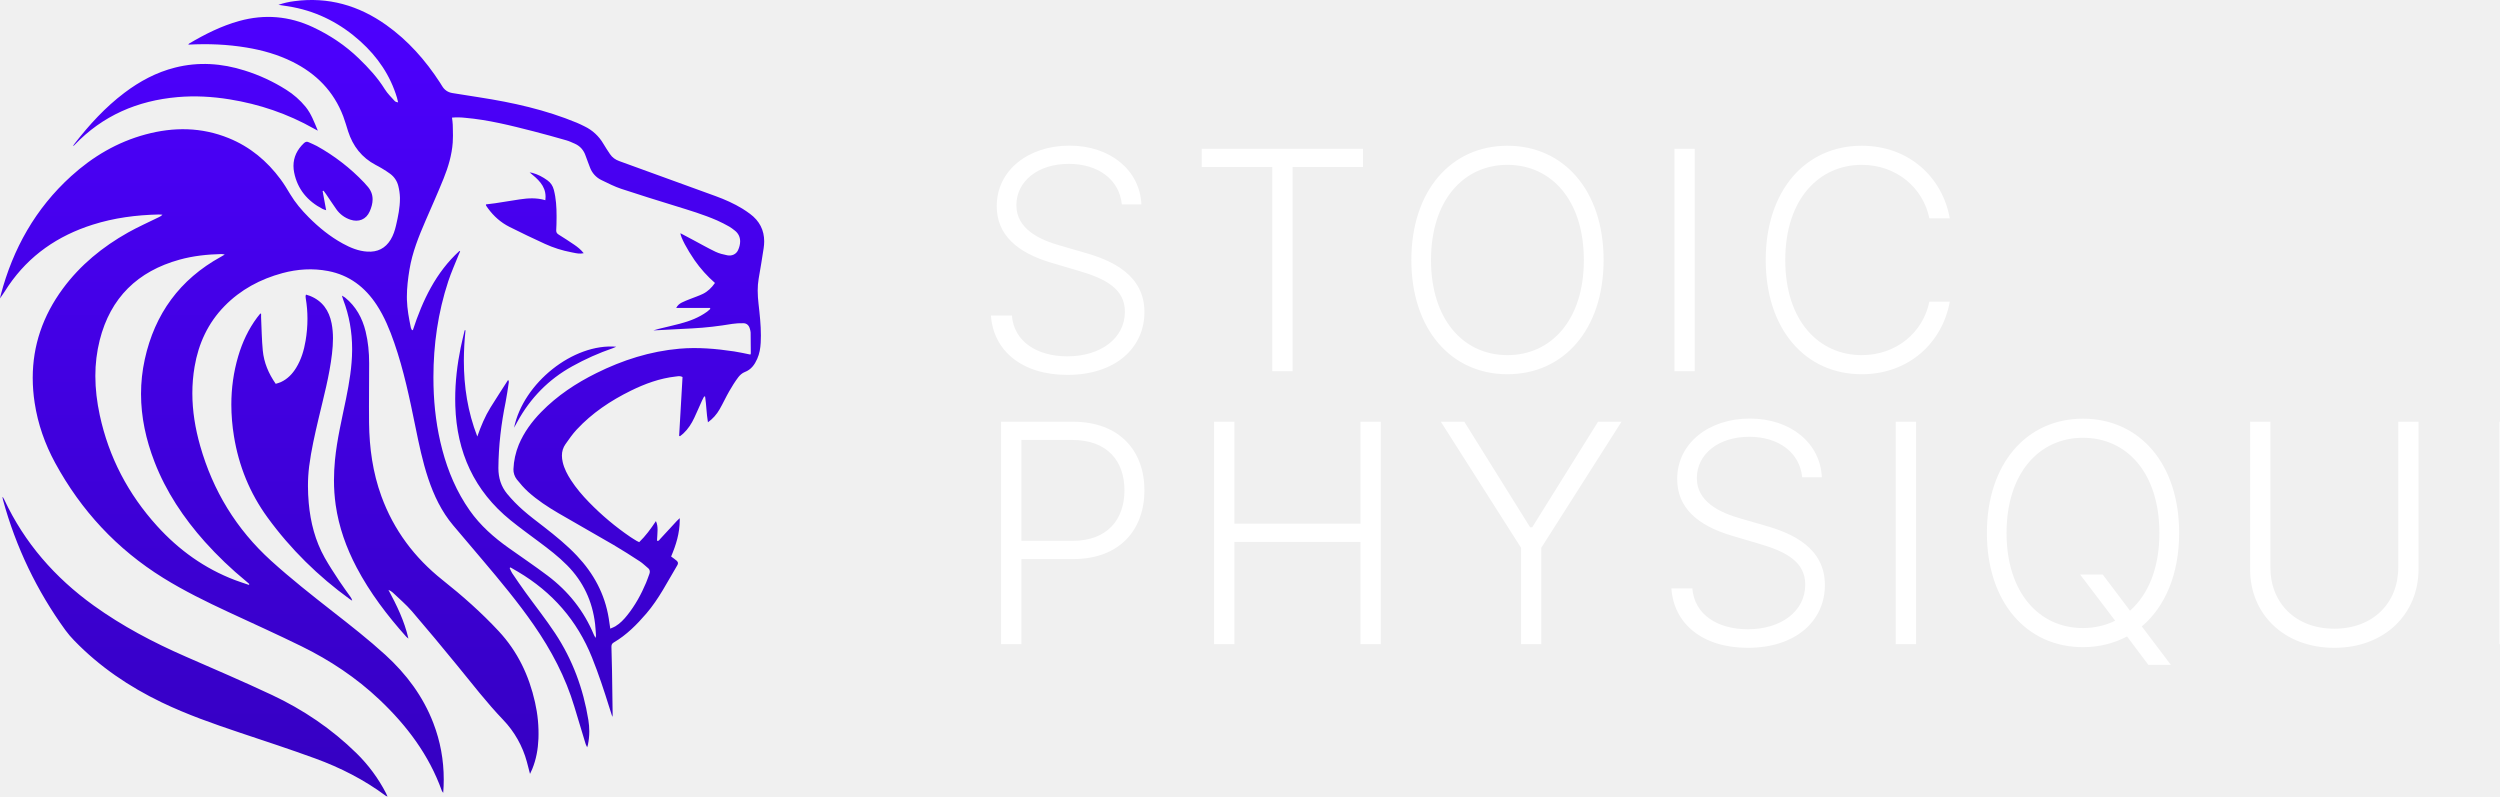
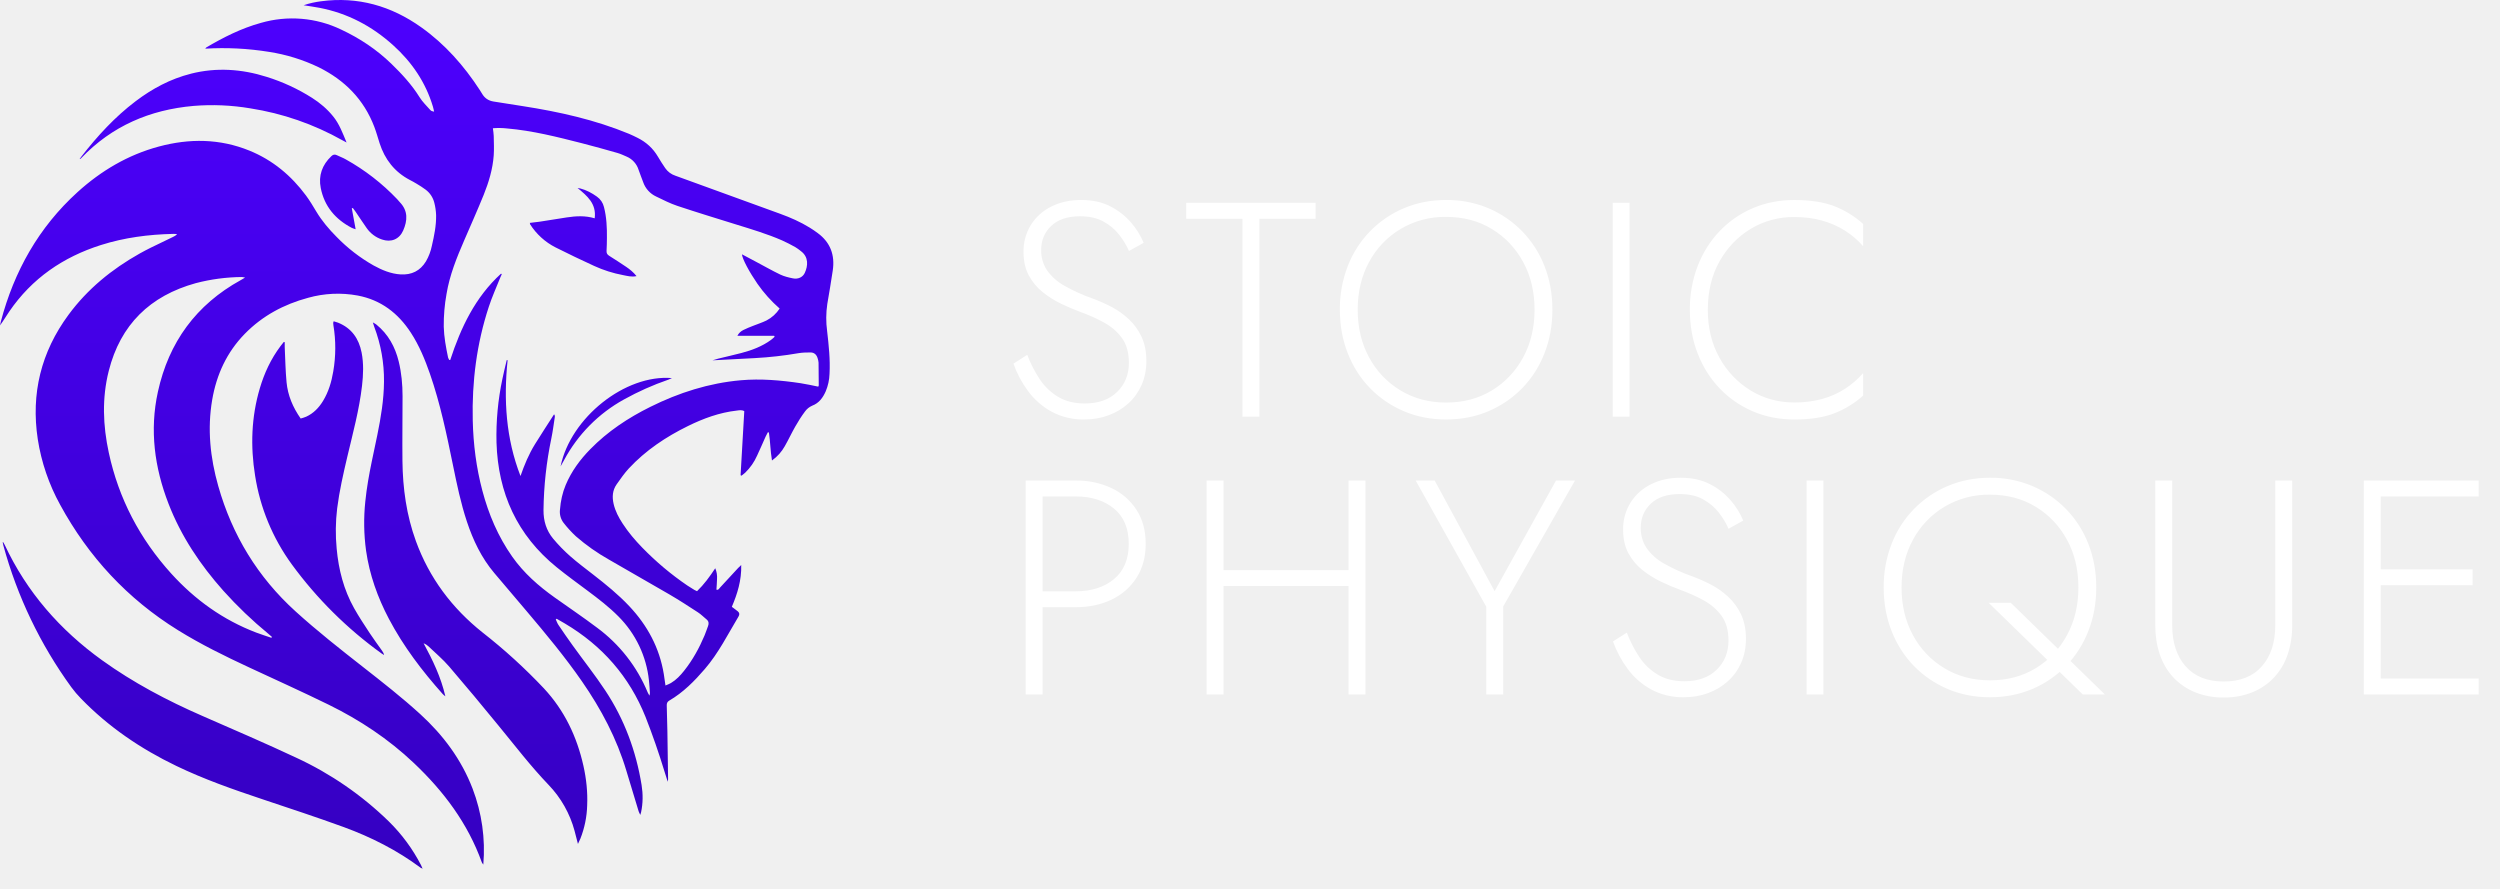
- <svg xmlns="http://www.w3.org/2000/svg" width="229" height="72.97" fill="none">
+ <svg xmlns="http://www.w3.org/2000/svg" width="90" height="32">
  <defs>
-     <linearGradient x1="0" y1="0" x2="0" y2="72.97" id="b" gradientUnits="userSpaceOnUse">
-       <stop stop-color="#4D00FF" />
-       <stop offset="1" stop-color="#3500C1" />
+     <linearGradient x1="50%" y1="0%" x2="50%" y2="100%" id="a">
+       <stop stop-color="#4D00FF" offset="0%" />
+       <stop stop-color="#3500C1" offset="100%" />
    </linearGradient>
-     <clipPath id="a">
-       <path fill="#fff" fill-opacity="0" d="M0 0h229v72.97H0z" />
-     </clipPath>
  </defs>
-   <path d="M0 0h229v72.97H0z" />
-   <g clip-path="url(#a)" fill-rule="evenodd">
-     <path d="M68.689 19.579c.894.658 1.311 1.512 1.311 2.529 0 .2-.016.406-.048.619-.14.936-.297 1.871-.459 2.805a6.394 6.394 0 00-.088 1.093c0 .398.03.797.076 1.196.11.969.217 1.938.217 2.913 0 .22-.006.44-.018.662-.028.51-.11 1.009-.32 1.476-.237.533-.554.985-1.143 1.209-.229.087-.446.281-.596.481-.302.404-.572.835-.822 1.273-.31.54-.57 1.109-.88 1.65a3.68 3.68 0 01-1.072 1.196c-.136-.805-.143-1.586-.257-2.35l-.09-.02c-.063.12-.13.237-.186.36-.24.532-.469 1.07-.717 1.599-.25.532-.562 1.025-.996 1.43-.1.094-.211.173-.317.258l-.075-.04.311-5.383c-.19-.104-.367-.08-.54-.056l-.091.011c-1.452.164-2.8.657-4.1 1.296-1.856.913-3.559 2.048-4.973 3.572-.377.407-.696.871-1.018 1.326a1.774 1.774 0 00-.326 1.053c0 .193.026.391.072.59.138.604.425 1.142.759 1.657.476.733 1.041 1.395 1.65 2.02a24.607 24.607 0 003.784 3.178c.193.132.395.25.594.373.054.033.115.056.219.105.582-.561 1.063-1.213 1.532-1.927.126.272.15.528.15.78 0 .042 0 .083-.002.125-.007.296-.033.593-.05.891.133.046.192-.032.246-.103l.04-.05c.515-.551 1.023-1.108 1.535-1.661.066-.072.14-.136.262-.252l.002.163c0 1.218-.344 2.296-.79 3.35.184.138.354.253.509.386.077.067.117.141.117.225a.38.38 0 01-.06.19c-.9 1.504-1.683 3.08-2.837 4.422-.877 1.019-1.815 1.968-2.986 2.653-.166.097-.21.218-.21.384v.032c.023.727.041 1.454.053 2.182.023 1.338.04 2.676.057 4.014v.003a.503.503 0 01-.01.084 4.94 4.94 0 00-.017.115c-.107-.336-.189-.59-.269-.845-.483-1.549-.99-3.089-1.595-4.597-1.362-3.394-3.637-5.989-6.773-7.847-.23-.136-.464-.269-.696-.403l-.073.058c.074.155.13.322.224.463.392.58.788 1.16 1.199 1.729.912 1.263 1.884 2.488 2.743 3.786 1.597 2.416 2.581 5.086 3.043 7.942.056.344.085.691.085 1.04a6 6 0 01-.13 1.248c-.01.048-.028.094-.065.21-.065-.139-.115-.22-.142-.308-.344-1.13-.688-2.26-1.025-3.392-.81-2.717-2.118-5.185-3.726-7.506-1.438-2.075-3.051-4.011-4.68-5.936-.898-1.061-1.8-2.119-2.697-3.182-1.071-1.271-1.77-2.742-2.293-4.307-.515-1.543-.843-3.132-1.167-4.722-.53-2.595-1.068-5.188-1.94-7.697-.418-1.205-.9-2.382-1.6-3.455-1.07-1.638-2.516-2.75-4.47-3.121-1.402-.266-2.793-.178-4.166.192-2.033.549-3.837 1.512-5.318 3.028-1.51 1.546-2.373 3.422-2.735 5.537-.14.816-.206 1.629-.206 2.437 0 1.62.263 3.223.713 4.809 1.171 4.123 3.314 7.649 6.5 10.537 1.803 1.634 3.711 3.137 5.624 4.635 1.648 1.29 3.298 2.577 4.844 3.988 1.928 1.76 3.457 3.803 4.397 6.256.636 1.66.95 3.366.95 5.158 0 .404-.017.812-.048 1.225-.069-.102-.11-.144-.128-.193-1.177-3.28-3.205-5.973-5.713-8.346-2.125-2.01-4.532-3.607-7.146-4.89-2.214-1.086-4.464-2.1-6.7-3.14-2.038-.949-4.054-1.937-5.967-3.124-4.236-2.63-7.514-6.164-9.893-10.533-.937-1.723-1.582-3.557-1.878-5.504a15.172 15.172 0 01-.177-2.286c0-2.949.92-5.672 2.756-8.165 1.6-2.171 3.646-3.837 5.982-5.15.904-.507 1.857-.928 2.788-1.388.122-.06.245-.116.353-.24l-.105-.009a1.86 1.86 0 00-.223-.011c-2.062.045-4.09.308-6.061.934-3.185 1.01-5.805 2.803-7.707 5.585-.262.384-.497.787-.78 1.17.023-.108.041-.217.07-.323 1.117-4.235 3.18-7.912 6.442-10.873 1.981-1.798 4.236-3.133 6.835-3.83 2.565-.69 5.11-.67 7.601.342 1.955.794 3.515 2.095 4.76 3.781.316.427.593.885.865 1.341.47.788 1.058 1.479 1.701 2.125.93.933 1.945 1.762 3.105 2.4.709.389 1.447.702 2.272.75.929.056 1.643-.298 2.13-1.093.246-.404.388-.847.495-1.305.188-.812.359-1.627.359-2.462l-.001-.116a4.931 4.931 0 00-.149-1.036 1.956 1.956 0 00-.742-1.114c-.237-.18-.494-.335-.748-.491-.188-.116-.384-.219-.58-.322-1.275-.671-2.09-1.72-2.528-3.08-.147-.456-.274-.92-.444-1.369-.873-2.301-2.48-3.924-4.664-5.007-1.325-.656-2.73-1.055-4.185-1.297-1.762-.294-3.535-.366-5.344-.268.028-.043.039-.078.062-.092 1.457-.863 2.962-1.62 4.602-2.075 2.32-.644 4.576-.455 6.756.567 1.552.729 2.962 1.667 4.198 2.864.89.86 1.724 1.76 2.381 2.822.243.392.59.72.898 1.07.065.072.166.112.32.136-.034-.142-.06-.285-.102-.424-.612-2.049-1.774-3.746-3.348-5.166-1.772-1.598-3.818-2.678-6.173-3.134-.42-.08-.846-.136-1.34-.215A7.284 7.284 0 0126.96.106c3.104-.414 5.902.394 8.423 2.187 1.993 1.417 3.588 3.224 4.916 5.27.064.098.128.196.186.298.215.373.536.596.958.664.82.133 1.64.262 2.46.39 3.059.474 6.068 1.14 8.94 2.33.24.099.472.217.705.332a3.98 3.98 0 011.72 1.59c.19.325.4.638.609.951.209.311.493.511.853.64 2.942 1.061 5.88 2.133 8.817 3.205.855.313 1.687.679 2.465 1.156.232.142.456.299.676.46zM16.256 8.896c-3.666.324-6.855 1.69-9.426 4.38-.035.037-.065.08-.144.087.054-.076.105-.153.162-.227 1.339-1.718 2.8-3.314 4.546-4.633 1.402-1.06 2.926-1.879 4.64-2.312 2.149-.543 4.274-.398 6.373.267a16.032 16.032 0 013.806 1.761 7.3 7.3 0 011.778 1.563c.513.635.786 1.385 1.122 2.188-.165-.088-.266-.138-.364-.194-2.41-1.36-4.988-2.234-7.718-2.675-1.585-.256-3.178-.346-4.775-.205zm50.989 23.293c.498.074.99.19 1.489.29a.406.406 0 01.016-.036.171.171 0 00.024-.072c-.002-.636-.005-1.273-.016-1.91-.002-.114-.038-.23-.069-.342-.084-.307-.275-.51-.604-.512a5.952 5.952 0 00-1.006.06c-1.218.203-2.44.353-3.673.414-1.206.06-2.41.125-3.56.186.119-.035.295-.093.476-.138.654-.161 1.313-.308 1.965-.48.883-.232 1.73-.553 2.478-1.096.107-.078.202-.173.302-.26l-.038-.088H61.94c.138-.262.32-.392.51-.49.253-.13.523-.228.787-.335.384-.155.782-.281 1.153-.463.447-.22.797-.563 1.1-.998a11.547 11.547 0 01-1.863-2.077c-.687-.998-1.272-2.09-1.303-2.481l1.187.63c.675.359 1.34.74 2.03 1.07.335.16.71.252 1.076.324.429.085.816-.102.985-.463.117-.252.195-.532.195-.809 0-.37-.14-.736-.519-1.017-.156-.116-.306-.245-.475-.338-.364-.2-.73-.398-1.11-.564-1.25-.547-2.558-.933-3.859-1.338-1.647-.512-3.297-1.015-4.933-1.561-.612-.204-1.194-.504-1.778-.785a2.08 2.08 0 01-1.096-1.21c-.122-.342-.265-.677-.381-1.02-.176-.523-.502-.904-1.009-1.124-.25-.108-.497-.228-.758-.302a114.58 114.58 0 00-3-.823c-2.074-.53-4.149-1.058-6.291-1.242a6.186 6.186 0 00-1.184-.016c.026.24.065.444.068.648l.008.349c.006.218.011.437.011.655 0 .21-.005.419-.02.627-.083 1.15-.411 2.249-.84 3.31-.52 1.287-1.087 2.556-1.64 3.83-.63 1.456-1.225 2.922-1.483 4.5-.135.824-.238 1.651-.238 2.486 0 .088.001.177.003.265.024.873.186 1.728.363 2.58.015.074.065.14.1.21l.082.01c.896-2.737 2.105-5.286 4.271-7.26l.06.047c-.04.093-.086.183-.123.278-.326.82-.692 1.626-.967 2.462-.94 2.858-1.358 5.791-1.358 8.785 0 .256.003.513.009.77.047 1.995.296 3.96.808 5.89.526 1.985 1.32 3.852 2.507 5.541.97 1.38 2.214 2.473 3.578 3.441 1.186.843 2.393 1.657 3.555 2.531 1.896 1.427 3.334 3.227 4.246 5.43.03.075.078.142.152.275.008-.048.016-.085.022-.115a.51.51 0 00.015-.098v-.011c-.025-.35-.042-.7-.082-1.048-.243-2.084-1.084-3.884-2.563-5.381-.789-.799-1.675-1.476-2.572-2.145-.874-.653-1.76-1.292-2.607-1.978-3.331-2.696-4.931-6.236-5.063-10.483-.007-.208-.01-.416-.01-.623 0-1.59.186-3.16.504-4.718.108-.53.242-1.055.364-1.582l.076.005a26.984 26.984 0 00-.151 2.788c0 2.356.35 4.675 1.233 6.942.324-.935.7-1.84 1.218-2.676.523-.844 1.068-1.673 1.603-2.51.05.073.066.127.066.176a.247.247 0 01-.003.04c-.094.602-.169 1.208-.29 1.805-.408 1.99-.647 3.996-.663 6.03v.037c0 .882.247 1.676.803 2.348a13.3 13.3 0 001.434 1.478c.622.55 1.292 1.047 1.948 1.557 1.057.823 2.095 1.666 3.016 2.643 1.527 1.62 2.546 3.497 2.905 5.71.05.303.09.608.142.959.185-.083.332-.133.461-.21.441-.265.79-.633 1.106-1.032.717-.9 1.265-1.9 1.711-2.958.111-.263.2-.535.3-.802a.615.615 0 00.044-.215.421.421 0 00-.177-.34c-.243-.195-.462-.424-.721-.593a60.21 60.21 0 00-2.409-1.51c-1.68-.983-3.382-1.931-5.063-2.915-.976-.571-1.924-1.192-2.768-1.95-.383-.344-.723-.742-1.047-1.146a1.469 1.469 0 01-.307-.94 6.65 6.65 0 01.49-2.24c.48-1.142 1.2-2.12 2.062-3 1.461-1.494 3.178-2.629 5.04-3.553 2.405-1.195 4.931-2.002 7.613-2.238 1.675-.147 3.348 0 5.009.248zM30.803 19.16c-.322-.455-.627-.923-.94-1.384-.072-.104-.15-.203-.226-.304l-.085.028.323 1.756c-.144-.05-.24-.072-.325-.116-1.378-.718-2.302-1.806-2.607-3.346a3.084 3.084 0 01-.061-.6c0-.791.333-1.49.957-2.08.144-.136.277-.165.452-.08.244.12.504.212.74.345a18.107 18.107 0 014.324 3.344c.08.085.15.18.23.263.389.4.546.832.546 1.279 0 .358-.101.728-.265 1.1-.325.738-1.01 1.015-1.776.756a2.543 2.543 0 01-1.287-.96zm21.712 3.985a9.327 9.327 0 00-.188-.039 10.453 10.453 0 01-2.403-.763 95.807 95.807 0 01-3.26-1.563c-.79-.396-1.436-.974-1.96-1.687a5.026 5.026 0 01-.176-.256c-.013-.02-.009-.05-.019-.114.279-.034.558-.061.835-.104.755-.115 1.51-.242 2.265-.356.773-.116 1.546-.162 2.345.076.014-.108.02-.212.02-.312 0-1.033-.719-1.628-1.46-2.236.079.013.158.02.235.04.508.134.963.378 1.388.683.309.22.5.508.596.88.202.783.249 1.579.249 2.38l-.001.207a21.273 21.273 0 01-.032 1.132c0 .167.065.276.217.37.483.303.963.613 1.435.934.307.21.602.441.867.777-.35.078-.656.013-.953-.05zm-39.253 9.768c.912-4.16 3.212-7.32 6.966-9.386.097-.053.192-.113.36-.211l-.137-.026c-.064-.013-.108-.022-.152-.02-1.302.03-2.59.165-3.849.513-3.844 1.063-6.332 3.485-7.316 7.374a13.325 13.325 0 00-.4 3.283c0 1.198.148 2.396.405 3.59.831 3.858 2.607 7.237 5.253 10.156 1.993 2.198 4.347 3.89 7.134 4.95.419.16.848.294 1.272.44l.044-.078c-.104-.089-.206-.18-.311-.267a34.428 34.428 0 01-3.769-3.607c-1.942-2.18-3.548-4.574-4.606-7.31-.789-2.039-1.238-4.116-1.238-6.23 0-1.048.11-2.105.344-3.17zm10.3-3.84c.09-.12.188-.235.282-.353l.073.023v.13l-.002.13c0 .05.001.1.004.15.046.986.058 1.974.152 2.955.105 1.104.527 2.106 1.185 3.05.16-.053.322-.089.47-.157.609-.282 1.055-.745 1.402-1.31.469-.765.718-1.609.865-2.485.112-.666.17-1.333.17-2 0-.625-.05-1.251-.156-1.877a1.178 1.178 0 01-.018-.194.26.26 0 01.018-.08l.02-.069c.126.04.248.07.364.116 1.14.458 1.752 1.335 1.983 2.51.09.462.127.925.127 1.389 0 .468-.037.936-.09 1.404-.233 2.018-.768 3.973-1.232 5.943-.338 1.44-.67 2.881-.858 4.352a14.412 14.412 0 00-.112 1.824c0 .52.025 1.038.072 1.558.159 1.765.592 3.455 1.464 5.008.406.724.867 1.417 1.322 2.111.328.5.687.978 1.03 1.466a.9.9 0 01.166.357c-.07-.044-.142-.085-.21-.133-2.903-2.106-5.434-4.587-7.547-7.49-1.627-2.235-2.637-4.727-3.077-7.452a18.092 18.092 0 01-.239-2.888c0-1.49.2-2.971.633-4.439.378-1.28.936-2.475 1.738-3.548zm16.973 24.055c1.825 1.449 3.564 2.984 5.153 4.693 1.729 1.862 2.773 4.06 3.321 6.514a12.869 12.869 0 01.313 3.327c-.041.954-.202 1.884-.565 2.773-.051.126-.113.248-.208.454-.112-.433-.194-.768-.286-1.1a8.929 8.929 0 00-2.18-3.86c-1.504-1.57-2.826-3.293-4.201-4.971a262.513 262.513 0 00-4.149-4.965c-.531-.617-1.163-1.148-1.754-1.714a1.228 1.228 0 00-.4-.247c.76 1.409 1.458 2.83 1.832 4.46-.108-.092-.17-.133-.218-.187-1.735-1.946-3.306-4.009-4.525-6.323-.952-1.807-1.63-3.706-1.92-5.734a16.016 16.016 0 01-.156-2.263c0-.618.033-1.237.093-1.857.186-1.892.63-3.736 1.01-5.592.301-1.478.55-2.963.56-4.476v-.093c0-1.554-.263-3.064-.82-4.52-.035-.095-.063-.194-.118-.367.137.083.222.12.293.178.998.81 1.581 1.876 1.882 3.108.233.951.321 1.92.322 2.898v.044c0 .662-.004 1.323-.008 1.985-.003.661-.007 1.322-.007 1.984 0 .481.002.962.007 1.444.026 2.299.337 4.557 1.128 6.73 1.129 3.096 3.032 5.636 5.601 7.677zm6.854-14.493l-.3.543c.843-4.1 5.433-7.751 9.358-7.418-.137.059-.218.101-.304.131a23.19 23.19 0 00-3.727 1.662c-2.174 1.203-3.836 2.909-5.027 5.082zM24.9 63.654c2.875 1.35 5.488 3.113 7.762 5.348a14.35 14.35 0 012.697 3.655c.04.08.072.163.138.312-.096-.045-.137-.057-.17-.081-1.975-1.468-4.15-2.572-6.452-3.413-2.266-.828-4.561-1.579-6.85-2.345-2.45-.821-4.888-1.672-7.221-2.795-2.988-1.439-5.694-3.274-8.008-5.664a8.743 8.743 0 01-.805-.948A36.623 36.623 0 01.28 45.809c-.023-.084-.038-.171-.056-.257l.04-.014c.043.076.091.15.128.23 1.856 3.964 4.64 7.143 8.179 9.691 2.627 1.892 5.47 3.388 8.43 4.681 2.641 1.154 5.291 2.29 7.9 3.515z" clip-rule="evenodd" fill="url(#b)" />
-     <path d="M104.55 18.72h-1.79c-.23-2.27-2.16-3.71-4.86-3.71-2.84 0-4.8 1.6-4.8 3.79 0 2.15 2.08 3.16 4.06 3.71l2.14.62c2.59.72 5.53 2.07 5.53 5.46 0 3.26-2.64 5.75-7.06 5.75-4.15 0-6.78-2.21-7-5.44h1.92c.19 2.42 2.34 3.74 5.08 3.74 3.04 0 5.27-1.64 5.27-4.09 0-2.07-1.73-3.02-4.26-3.75l-2.44-.72c-3.19-.94-5.04-2.58-5.04-5.2 0-3.28 2.9-5.54 6.66-5.54 3.78 0 6.46 2.29 6.59 5.38zm33.53-5.37c5.15 0 8.81 4.09 8.81 10.47 0 6.37-3.66 10.46-8.81 10.46s-8.8-4.11-8.8-10.46c0-6.37 3.66-10.47 8.8-10.47zm32.45 0c4.34 0 7.4 2.9 8.07 6.65h-1.87c-.57-2.79-3-4.9-6.2-4.9-3.85 0-7 3.08-7 8.72 0 5.65 3.15 8.71 7 8.71 3.2 0 5.63-2.1 6.2-4.9h1.87c-.67 3.74-3.73 6.65-8.07 6.65-5.14 0-8.79-4.09-8.79-10.46 0-6.38 3.65-10.47 8.79-10.47zm-53.99 1.95h-6.46v-1.67h14.77v1.67h-6.45V34h-1.86V15.3zm36.84-1.67h1.86V34h-1.86V13.63zm-15.3 18.9c4.02 0 7.01-3.24 7-8.71 0-5.49-2.98-8.72-7-8.72-4 0-7 3.23-7 8.72 0 5.45 2.97 8.71 7 8.71zm28.8 11.19h-1.8c-.22-2.27-2.16-3.71-4.85-3.71-2.84 0-4.8 1.6-4.8 3.79 0 2.15 2.08 3.16 4.06 3.71l2.14.62c2.59.72 5.53 2.07 5.53 5.46 0 3.26-2.64 5.75-7.06 5.75-4.16 0-6.78-2.21-7-5.44h1.92c.19 2.42 2.34 3.74 5.08 3.74 3.04 0 5.26-1.64 5.26-4.09 0-2.07-1.72-3.02-4.25-3.75l-2.44-.72c-3.19-.94-5.04-2.58-5.04-5.2 0-3.28 2.9-5.54 6.65-5.54 3.79 0 6.47 2.29 6.6 5.38zm23.92-5.37c5.15 0 8.81 4.09 8.81 10.47 0 3.78-1.29 6.76-3.42 8.56l2.66 3.52h-2.06l-1.95-2.6c-1.2.63-2.56.98-4.04.98-5.15 0-8.8-4.11-8.8-10.46 0-6.37 3.66-10.47 8.8-10.47zM93.56 59H91.7V38.63h6.57c4.34 0 6.56 2.73 6.56 6.28 0 3.57-2.22 6.3-6.53 6.3h-4.74V59zm19.51 0h-1.86V38.63h1.86v9.34h11.55v-9.34h1.86V59h-1.86v-9.36h-11.55V59zm26.26-8.82l-7.35-11.55h2.15l6.03 9.67h.19l6.03-9.67h2.15l-7.35 11.55V59h-1.85v-8.82zm34.32-11.55h1.86V59h-1.86V38.63zm46.03 13.36V38.63h1.86v13.48c0 4.16-3.13 7.23-7.72 7.23-4.58 0-7.73-3.07-7.71-7.23V38.63h1.86v13.36c0 3.24 2.3 5.6 5.85 5.6s5.86-2.36 5.86-5.6zM240.96 59h-12.01V38.63h11.81v1.67h-9.95v7.67h9.32v1.67h-9.32v7.69h10.15V59zm-47.21-2.14l-3.21-4.23h2.07l2.5 3.31c1.66-1.47 2.7-3.9 2.69-7.12 0-5.49-2.98-8.72-7-8.72-4 0-7 3.23-7 8.72 0 5.45 2.97 8.71 7 8.71 1.07 0 2.07-.24 2.95-.67zM93.56 40.3v9.24h4.69c3.19 0 4.75-1.96 4.75-4.63s-1.56-4.61-4.78-4.61h-4.66z" fill="#FFF" />
+   <g fill="none" fill-rule="evenodd">
+     <path d="M.113 19.516c.019.033.04.065.056.098.795 1.7 1.988 3.062 3.505 4.154 1.126.81 2.344 1.452 3.613 2.006 1.131.495 2.267.982 3.385 1.507a11.96 11.96 0 013.327 2.292c.467.46.853.983 1.155 1.566.018.034.031.07.06.134-.042-.02-.06-.025-.073-.035-.847-.63-1.78-1.102-2.766-1.463-.97-.354-1.954-.676-2.935-1.005-1.05-.351-2.095-.716-3.095-1.198-1.28-.616-2.44-1.403-3.432-2.427a3.747 3.747 0 01-.345-.406A15.695 15.695 0 01.12 19.633c-.01-.037-.016-.074-.024-.11l.017-.007zM11.555.046c1.33-.178 2.53.168 3.61.937.854.607 1.537 1.381 2.107 2.258.027.042.054.084.08.128.091.16.229.255.41.285.351.057.702.112 1.054.166 1.311.204 2.6.49 3.832.999.102.043.202.093.302.142.312.155.56.379.737.682.081.14.17.274.26.408a.71.71 0 00.366.274c1.261.455 2.52.914 3.78 1.374.366.133.722.29 1.055.495.1.06.196.128.29.197.459.337.624.796.541 1.349-.06.402-.127.802-.196 1.202a3.443 3.443 0 00-.006.981c.058.51.114 1.018.086 1.532a1.776 1.776 0 01-.137.633c-.102.229-.238.422-.49.518a.62.62 0 00-.255.206c-.13.173-.246.358-.353.546-.132.232-.244.475-.377.707-.11.193-.253.364-.46.513-.058-.345-.06-.68-.11-1.008l-.038-.008c-.027.051-.056.101-.08.154-.103.228-.2.459-.307.685a1.96 1.96 0 01-.427.614c-.043.04-.09.073-.136.11l-.032-.017.133-2.307c-.096-.053-.184-.03-.27-.02-.622.07-1.2.282-1.757.556-.796.391-1.525.877-2.132 1.53-.161.175-.298.374-.436.569-.151.214-.166.456-.109.704.06.26.182.49.326.71.204.314.446.598.707.866.494.508 1.035.963 1.621 1.362.083.056.17.108.255.16.023.014.05.024.094.045.25-.24.455-.52.656-.826a.827.827 0 01.064.388c-.003.127-.014.254-.022.382.072.024.093-.034.123-.066.22-.236.439-.475.658-.712.028-.03.06-.058.112-.108.014.551-.138 1.034-.338 1.505.08.06.152.11.219.166.056.05.066.107.024.178-.386.645-.721 1.32-1.216 1.895-.376.437-.778.844-1.28 1.137-.075.044-.092.1-.09.178.01.312.018.624.023.936.01.573.017 1.147.025 1.72 0 .016-.004.031-.012.087l-.115-.362a26.485 26.485 0 00-.684-1.97c-.583-1.455-1.559-2.567-2.903-3.364-.098-.058-.198-.115-.298-.172l-.031.024c.031.067.055.139.096.199.168.249.338.497.514.74.39.542.807 1.067 1.175 1.624.685 1.035 1.107 2.18 1.305 3.403.052.324.05.655-.02.98-.004.021-.012.041-.028.091-.028-.06-.049-.095-.06-.132-.148-.485-.296-.969-.44-1.454-.347-1.165-.908-2.222-1.597-3.217-.616-.89-1.307-1.719-2.005-2.544l-1.156-1.363c-.46-.545-.76-1.176-.983-1.846-.22-.662-.361-1.343-.5-2.024-.227-1.112-.458-2.224-.831-3.299-.18-.516-.387-1.02-.687-1.48-.458-.703-1.077-1.18-1.915-1.338a3.949 3.949 0 00-1.785.082c-.872.235-1.645.648-2.28 1.298-.647.663-1.016 1.466-1.172 2.373-.18 1.052-.071 2.087.218 3.105.501 1.767 1.42 3.278 2.786 4.516.772.7 1.59 1.344 2.41 1.986.706.553 1.413 1.105 2.076 1.71.826.754 1.48 1.63 1.884 2.681a6.18 6.18 0 01.386 2.735c-.029-.043-.047-.061-.054-.082-.505-1.406-1.374-2.56-2.449-3.577-.91-.862-1.942-1.546-3.062-2.096-.95-.465-1.913-.9-2.872-1.346-.873-.406-1.737-.83-2.557-1.339-1.816-1.126-3.22-2.641-4.24-4.514a7.168 7.168 0 01-.805-2.358c-.25-1.646.119-3.14 1.106-4.48.685-.93 1.562-1.644 2.563-2.206.13-.073.261-.141.394-.208l.801-.387c.052-.026.105-.05.151-.104-.047-.003-.094-.009-.14-.008-.884.02-1.753.132-2.598.4-1.365.433-2.488 1.202-3.303 2.394-.112.164-.213.337-.334.501.01-.046.018-.092.03-.138.479-1.815 1.363-3.391 2.76-4.66.85-.77 1.816-1.343 2.93-1.642 1.1-.295 2.19-.287 3.258.147.837.34 1.506.898 2.04 1.62.135.184.254.38.37.576.202.337.454.633.73.91a5.9 5.9 0 001.33 1.028c.304.167.62.301.974.323.398.023.704-.128.913-.47a1.86 1.86 0 00.212-.559c.084-.364.16-.73.153-1.104a2.117 2.117 0 00-.064-.444.839.839 0 00-.318-.478 3.597 3.597 0 00-.32-.21c-.08-.05-.165-.094-.248-.138-.547-.288-.896-.738-1.084-1.32-.063-.196-.117-.395-.19-.587-.374-.986-1.063-1.682-2-2.146a6.352 6.352 0 00-1.793-.556 10.43 10.43 0 00-2.29-.115c.012-.018.016-.033.027-.04.624-.369 1.269-.694 1.972-.888a4.062 4.062 0 012.895.243c.665.312 1.27.714 1.8 1.227.38.369.738.755 1.02 1.21.104.167.253.308.385.458.027.031.07.048.136.058-.014-.06-.025-.122-.043-.181-.262-.878-.76-1.606-1.435-2.214C13.39.94 12.514.477 11.504.282c-.18-.035-.362-.059-.574-.093.22-.076.422-.116.625-.143zm1.866 11.56c.06.035.096.051.126.076.428.347.678.804.807 1.332.1.408.137.823.138 1.242 0 .78-.012 1.56-.004 2.339.011.985.145 1.953.484 2.884.483 1.327 1.3 2.415 2.4 3.29a19.763 19.763 0 012.208 2.012c.742.797 1.189 1.74 1.424 2.791.105.47.155.945.134 1.426a3.508 3.508 0 01-.242 1.188c-.022.054-.049.107-.09.195-.047-.186-.082-.33-.122-.472a3.826 3.826 0 00-.935-1.654c-.644-.672-1.21-1.411-1.8-2.13a112.643 112.643 0 00-1.778-2.128c-.228-.264-.498-.492-.752-.734a.526.526 0 00-.17-.106c.325.603.624 1.213.784 1.911-.046-.04-.073-.057-.093-.08-.744-.834-1.417-1.718-1.94-2.71-.407-.774-.698-1.588-.822-2.457a7.368 7.368 0 01-.027-1.766c.048-.486.135-.966.233-1.443l.2-.954c.129-.633.235-1.27.24-1.918a5.392 5.392 0 00-.352-1.977c-.015-.04-.027-.083-.05-.157zm4.497-6.998l-.174.009c.012.103.028.19.03.278.004.233.016.467 0 .699-.036.493-.177.963-.36 1.418-.224.552-.467 1.096-.703 1.642-.27.623-.525 1.252-.636 1.928a6.22 6.22 0 00-.1 1.18c.01.373.079.74.155 1.105.006.032.028.06.042.09l.036.004c.384-1.173.902-2.265 1.83-3.11l.026.02c-.018.039-.037.078-.053.118-.14.351-.297.697-.414 1.055-.437 1.33-.611 2.698-.578 4.095.02.855.127 1.697.346 2.524.225.851.565 1.651 1.074 2.375.416.592.95 1.06 1.534 1.475.508.361 1.025.71 1.523 1.085a5.516 5.516 0 011.82 2.327c.013.032.033.06.065.118.01-.055.017-.076.016-.096-.01-.15-.018-.3-.035-.45a3.817 3.817 0 00-1.099-2.306c-.338-.342-.718-.632-1.102-.919-.374-.28-.754-.554-1.117-.848-1.428-1.155-2.114-2.672-2.17-4.493a9.88 9.88 0 01.212-2.288c.046-.227.103-.452.156-.678l.032.002c-.147 1.422-.062 2.817.464 4.17.139-.4.3-.789.522-1.147.224-.362.458-.717.687-1.075.028.039.031.066.027.092-.04.258-.072.518-.125.773a13.368 13.368 0 00-.283 2.585c-.003.384.102.73.343 1.022.188.226.395.439.615.633.267.236.554.449.835.668.453.352.898.713 1.293 1.132.654.695 1.09 1.5 1.245 2.448l.06.41c.08-.035.143-.056.198-.09.19-.113.338-.271.474-.442.307-.386.542-.814.734-1.268.047-.112.085-.229.128-.343.035-.093.024-.172-.057-.238-.104-.084-.198-.182-.31-.254-.34-.222-.68-.442-1.031-.647-.72-.422-1.45-.828-2.17-1.25a7.19 7.19 0 01-1.186-.835 4.102 4.102 0 01-.45-.491.653.653 0 01-.128-.473c.024-.307.087-.605.207-.89.206-.49.515-.91.884-1.286.626-.64 1.362-1.127 2.16-1.523 1.03-.512 2.113-.858 3.262-.959.718-.063 1.435 0 2.147.106.214.032.424.082.638.124.007-.016.018-.03.018-.046a74.568 74.568 0 00-.007-.818c-.001-.05-.017-.099-.03-.147-.036-.132-.118-.219-.259-.22-.144 0-.29.003-.431.026a13.44 13.44 0 01-1.574.178c-.517.025-1.033.054-1.525.08.05-.015.126-.04.203-.06.28-.069.563-.132.842-.205.38-.1.742-.237 1.062-.47.046-.033.087-.074.13-.112l-.016-.037h-1.324a.47.47 0 01.219-.21c.108-.056.223-.098.336-.144.165-.066.336-.12.495-.198a1.25 1.25 0 00.471-.428 4.949 4.949 0 01-.798-.89c-.295-.428-.546-.896-.559-1.063.176.093.343.18.509.27.29.154.575.317.87.459.144.068.304.107.461.138.184.036.35-.043.422-.198.118-.253.144-.573-.139-.783-.066-.05-.13-.105-.203-.145a5.946 5.946 0 00-.476-.242c-.536-.234-1.096-.4-1.654-.573-.705-.22-1.413-.435-2.114-.669-.262-.087-.512-.216-.762-.336a.891.891 0 01-.47-.519c-.052-.146-.113-.29-.163-.437a.762.762 0 00-.432-.482c-.107-.046-.213-.097-.325-.13a48.85 48.85 0 00-1.286-.352c-.889-.227-1.778-.453-2.696-.532a2.65 2.65 0 00-.508-.007zm-5.906 6.958c.054.017.106.03.156.049.488.196.75.572.85 1.076.078.398.061.798.015 1.197-.1.865-.329 1.703-.528 2.547-.145.617-.287 1.235-.367 1.865a6.695 6.695 0 00-.018 1.45c.069.756.254 1.48.628 2.146.174.31.371.607.567.905.14.214.294.418.441.628.031.044.058.09.071.153-.03-.02-.061-.037-.09-.057a14.479 14.479 0 01-3.234-3.21 7.338 7.338 0 01-1.32-3.194c-.17-1.059-.135-2.107.17-3.14.162-.549.4-1.06.745-1.52.038-.053.08-.102.12-.152l.032.01c0 .058-.002.117 0 .175.02.423.026.846.066 1.267.045.473.226.902.508 1.306.068-.022.138-.037.201-.067.261-.12.453-.319.601-.561.201-.328.308-.69.371-1.065a4.98 4.98 0 00.006-1.662.51.51 0 01-.008-.083c0-.015.008-.03.017-.063zM8.7 9.973a6.769 6.769 0 00-1.65.22c-1.647.455-2.714 1.493-3.135 3.16-.248.98-.21 1.966.002 2.946.356 1.653 1.117 3.101 2.25 4.352.855.942 1.864 1.667 3.058 2.122.18.068.364.126.546.188l.018-.033-.133-.115a14.75 14.75 0 01-1.615-1.546c-.832-.934-1.52-1.96-1.974-3.133-.506-1.306-.685-2.65-.383-4.028.39-1.783 1.376-3.137 2.985-4.023.042-.023.082-.048.154-.09-.064-.011-.094-.021-.123-.02zm15.317 3.63l.174.008c-.058.026-.093.044-.13.057a9.942 9.942 0 00-1.597.712 5.4 5.4 0 00-2.154 2.178l-.13.233c.362-1.757 2.33-3.322 4.011-3.18zm-3.225-6.835c.033.005.068.008.1.017.218.057.413.162.595.292a.64.64 0 01.256.377c.094.365.11.736.106 1.11a9.153 9.153 0 01-.013.466c-.005.082.022.133.092.177.207.13.413.263.615.4.132.09.258.19.372.333-.182.04-.336-.008-.49-.037a4.48 4.48 0 01-1.03-.327c-.47-.214-.935-.439-1.396-.67a2.344 2.344 0 01-.916-.833c-.005-.008-.003-.021-.008-.049.12-.015.24-.026.358-.044.324-.05.647-.104.97-.153.332-.05.664-.07 1.006.032.068-.527-.27-.806-.617-1.091zm-8.72-1.2l.053.018c.104.052.216.09.317.148a7.76 7.76 0 011.853 1.433c.034.036.064.077.099.113.3.31.278.66.12 1.02-.14.315-.433.434-.76.323a1.09 1.09 0 01-.553-.411c-.138-.196-.268-.396-.403-.594-.03-.044-.064-.087-.096-.13l-.037.012.138.753c-.061-.022-.103-.031-.139-.05-.59-.308-.986-.774-1.117-1.434-.089-.447.05-.833.384-1.149.062-.058.119-.07.194-.034zm-5.2-2.915c.92-.232 1.831-.17 2.731.115a6.87 6.87 0 011.631.755c.288.183.546.402.762.67.22.271.337.593.481.937l-.156-.083a9.867 9.867 0 00-3.308-1.146 8.251 8.251 0 00-2.046-.088c-1.571.138-2.938.724-4.04 1.876l-.015.017a.07.07 0 01-.046.02c.023-.031.045-.065.069-.096.574-.736 1.2-1.42 1.948-1.986.6-.454 1.254-.805 1.989-.99z" fill="url(#a)" />
+     <path d="M36.981 12.774l-.497.317c.125.354.301.685.53.993a2.6 2.6 0 00.848.739 2.39 2.39 0 001.17.278c.316 0 .61-.05.88-.152.271-.1.508-.244.711-.429.203-.184.362-.406.476-.664.113-.258.17-.544.17-.858 0-.34-.059-.633-.176-.879a2.07 2.07 0 00-.459-.631 2.815 2.815 0 00-.621-.44 5.793 5.793 0 00-.66-.294 6.187 6.187 0 01-1.035-.467 1.886 1.886 0 01-.626-.557 1.281 1.281 0 01-.21-.731c0-.35.122-.639.364-.868.242-.23.588-.345 1.038-.345.333 0 .614.063.842.19.228.126.417.285.566.477.15.192.266.386.35.583l.53-.295a2.712 2.712 0 00-.45-.725 2.44 2.44 0 00-.746-.585c-.297-.155-.65-.232-1.059-.232-.4 0-.757.079-1.069.236a1.815 1.815 0 00-.735.66 1.793 1.793 0 00-.266.976c0 .329.063.61.19.845.127.234.293.434.499.6.205.164.427.304.666.42.24.115.469.213.689.293.293.106.574.23.841.375.268.145.486.331.655.56.168.23.253.529.253.9 0 .422-.142.771-.425 1.047-.283.276-.67.414-1.164.414-.372 0-.69-.079-.954-.236a2.061 2.061 0 01-.664-.633 4.379 4.379 0 01-.452-.882zm5.723-4.898h2.024V15h.61V7.876h2.023V7.3h-4.657zm6.173 3.274c0-.644.137-1.217.41-1.718a3.087 3.087 0 011.132-1.188 3.113 3.113 0 011.642-.436c.62 0 1.169.145 1.646.436.478.29.853.686 1.127 1.188.273.501.41 1.074.41 1.718 0 .641-.137 1.213-.41 1.716-.274.503-.65.9-1.127 1.19-.477.29-1.026.436-1.646.436-.613 0-1.16-.145-1.642-.436a3.085 3.085 0 01-1.132-1.19c-.273-.503-.41-1.075-.41-1.716zm-.642 0c0 .563.095 1.086.285 1.569.19.482.457.9.802 1.255.344.354.75.63 1.216.83.467.198.974.297 1.523.297.553 0 1.061-.1 1.525-.298a3.714 3.714 0 001.214-.83c.344-.353.612-.772.801-1.254.19-.483.285-1.006.285-1.569 0-.568-.095-1.092-.285-1.572a3.714 3.714 0 00-2.015-2.081 3.836 3.836 0 00-1.525-.298c-.549 0-1.056.1-1.523.298a3.705 3.705 0 00-2.018 2.081 4.238 4.238 0 00-.285 1.572zm9.823-3.85V15h.605V7.3zm3.424 3.85c0-.66.14-1.24.42-1.74.282-.498.657-.89 1.126-1.173a2.98 2.98 0 011.569-.424c.358 0 .687.041.989.125.301.084.577.204.828.362.25.157.47.346.658.564V8.06a3.385 3.385 0 00-1.056-.645c-.382-.143-.855-.215-1.42-.215-.535 0-1.03.097-1.487.291a3.588 3.588 0 00-1.196.823c-.34.354-.605.773-.794 1.255a4.297 4.297 0 00-.284 1.582c0 .572.094 1.1.284 1.582.189.482.453.9.794 1.255.34.354.739.628 1.196.823.456.194.952.291 1.488.291.564 0 1.037-.072 1.419-.215a3.385 3.385 0 001.056-.645v-.81c-.19.219-.41.408-.656.567-.246.16-.52.28-.82.364a3.72 3.72 0 01-1 .126c-.576 0-1.1-.143-1.57-.43a3.142 3.142 0 01-1.125-1.181c-.28-.502-.42-1.077-.42-1.727zM36.924 17.3V25h.61v-7.7h-.61zm.341.572h1.463c.563 0 1.022.146 1.376.437.354.29.531.714.531 1.27 0 .552-.177.974-.53 1.268-.355.293-.814.44-1.377.44h-1.463v.572h1.463c.484 0 .915-.092 1.292-.274.378-.183.677-.446.896-.788.22-.343.329-.748.329-1.218 0-.476-.11-.884-.33-1.223a2.152 2.152 0 00-.894-.782 2.933 2.933 0 00-1.293-.274h-1.463v.572zm6.497 3.225h5.192v-.572h-5.192v.572zm4.785-3.797V25h.61v-7.7h-.61zm-5.109 0V25h.61v-7.7h-.61zm12.578 0l-2.21 3.982-2.157-3.982h-.684l2.541 4.543V25h.61v-3.168L56.7 17.3zm2.55 5.474l-.497.317c.125.354.301.685.53.993a2.6 2.6 0 00.848.739 2.39 2.39 0 001.17.278c.316 0 .61-.05.88-.152.271-.1.508-.244.711-.429.204-.184.362-.406.476-.664.113-.258.17-.544.17-.858 0-.34-.059-.633-.176-.879a2.07 2.07 0 00-.459-.631 2.815 2.815 0 00-.621-.44 5.793 5.793 0 00-.66-.294 6.187 6.187 0 01-1.035-.467 1.886 1.886 0 01-.626-.557 1.281 1.281 0 01-.21-.731c0-.35.122-.639.364-.868.242-.23.588-.345 1.038-.345.333 0 .614.063.842.19.228.126.417.285.566.477.15.192.266.386.35.583l.53-.295a2.712 2.712 0 00-.45-.725 2.44 2.44 0 00-.745-.585c-.297-.155-.65-.232-1.06-.232-.4 0-.757.079-1.069.236a1.815 1.815 0 00-.735.66 1.793 1.793 0 00-.266.976c0 .329.064.61.19.845.127.234.293.434.499.6.205.164.427.304.666.42.24.115.469.213.689.293.293.106.574.23.841.375.268.145.486.331.655.56.169.23.253.529.253.9 0 .422-.142.771-.425 1.047-.283.276-.67.414-1.163.414-.373 0-.691-.079-.955-.236a2.061 2.061 0 01-.664-.633 4.379 4.379 0 01-.452-.882zm6.471-5.474V25h.605v-7.7zm3.419 3.85c0-.644.137-1.217.41-1.718a3.087 3.087 0 011.132-1.188 3.113 3.113 0 011.641-.436c.62 0 1.17.145 1.647.436.477.29.853.686 1.126 1.188.274.501.41 1.074.41 1.718 0 .641-.136 1.213-.41 1.716-.273.503-.649.9-1.126 1.19-.477.29-1.026.436-1.647.436-.613 0-1.16-.145-1.64-.436a3.085 3.085 0 01-1.133-1.19c-.273-.503-.41-1.075-.41-1.716zm-.643 0c0 .563.095 1.086.285 1.569.19.482.458.9.802 1.255.345.354.75.63 1.217.83.466.198.974.297 1.522.297.553 0 1.062-.1 1.526-.298a3.714 3.714 0 001.213-.83c.345-.353.612-.772.802-1.254.19-.483.285-1.006.285-1.569 0-.568-.095-1.092-.285-1.572a3.714 3.714 0 00-2.015-2.081 3.836 3.836 0 00-1.526-.298c-.548 0-1.056.1-1.522.298a3.705 3.705 0 00-2.019 2.081 4.238 4.238 0 00-.285 1.572zm3.778.55l3.388 3.3h.796l-3.388-3.3h-.796zm5.999-4.4v5.214c0 .381.055.731.164 1.05.11.318.271.591.484.82.214.229.473.407.778.535a2.67 2.67 0 001.039.191 2.67 2.67 0 001.038-.191 2.23 2.23 0 00.778-.535 2.28 2.28 0 00.484-.82 3.23 3.23 0 00.164-1.05V17.3h-.61v5.214c0 .616-.16 1.107-.482 1.472-.32.365-.778.548-1.372.548-.594 0-1.052-.183-1.373-.548-.321-.365-.482-.856-.482-1.472V17.3h-.61zm7.826 7.7h3.817v-.572h-3.817V25zm0-7.128h3.817V17.3h-3.817v.572zm0 3.195h3.597v-.572h-3.597v.572zm-.319-3.767V25h.61v-7.7h-.61z" fill="#FFF" fill-rule="nonzero" />
  </g>
</svg>
